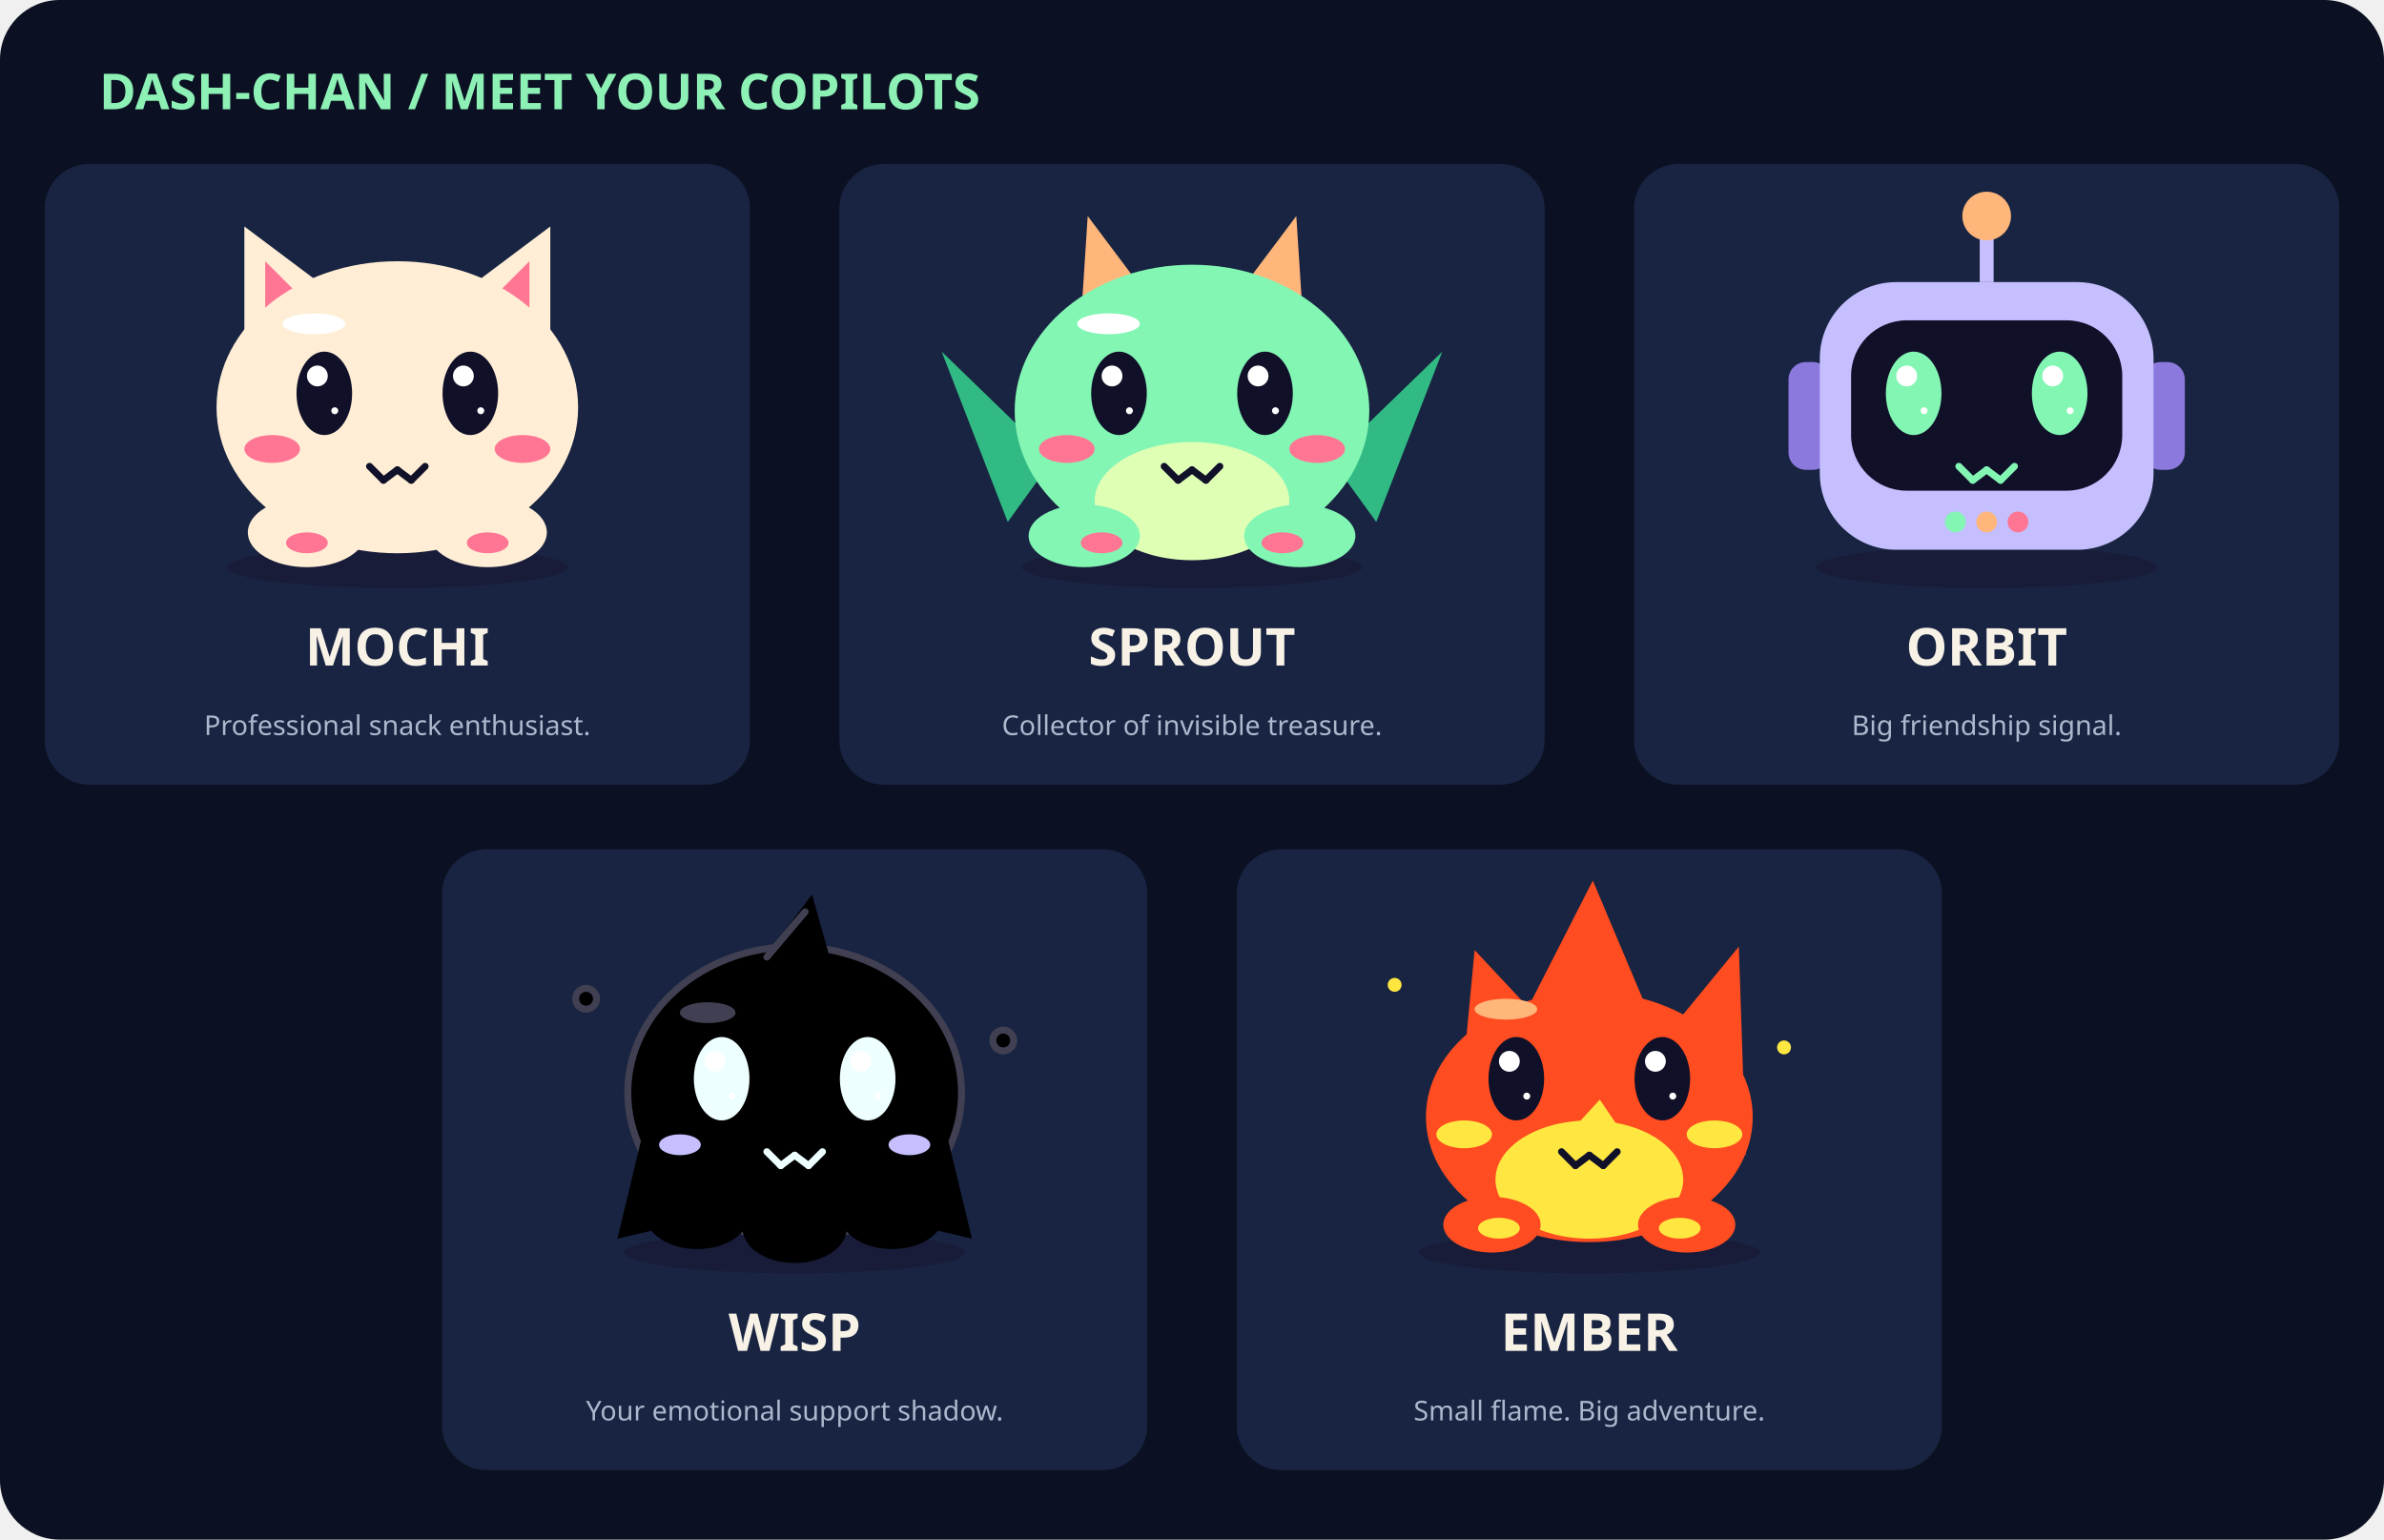
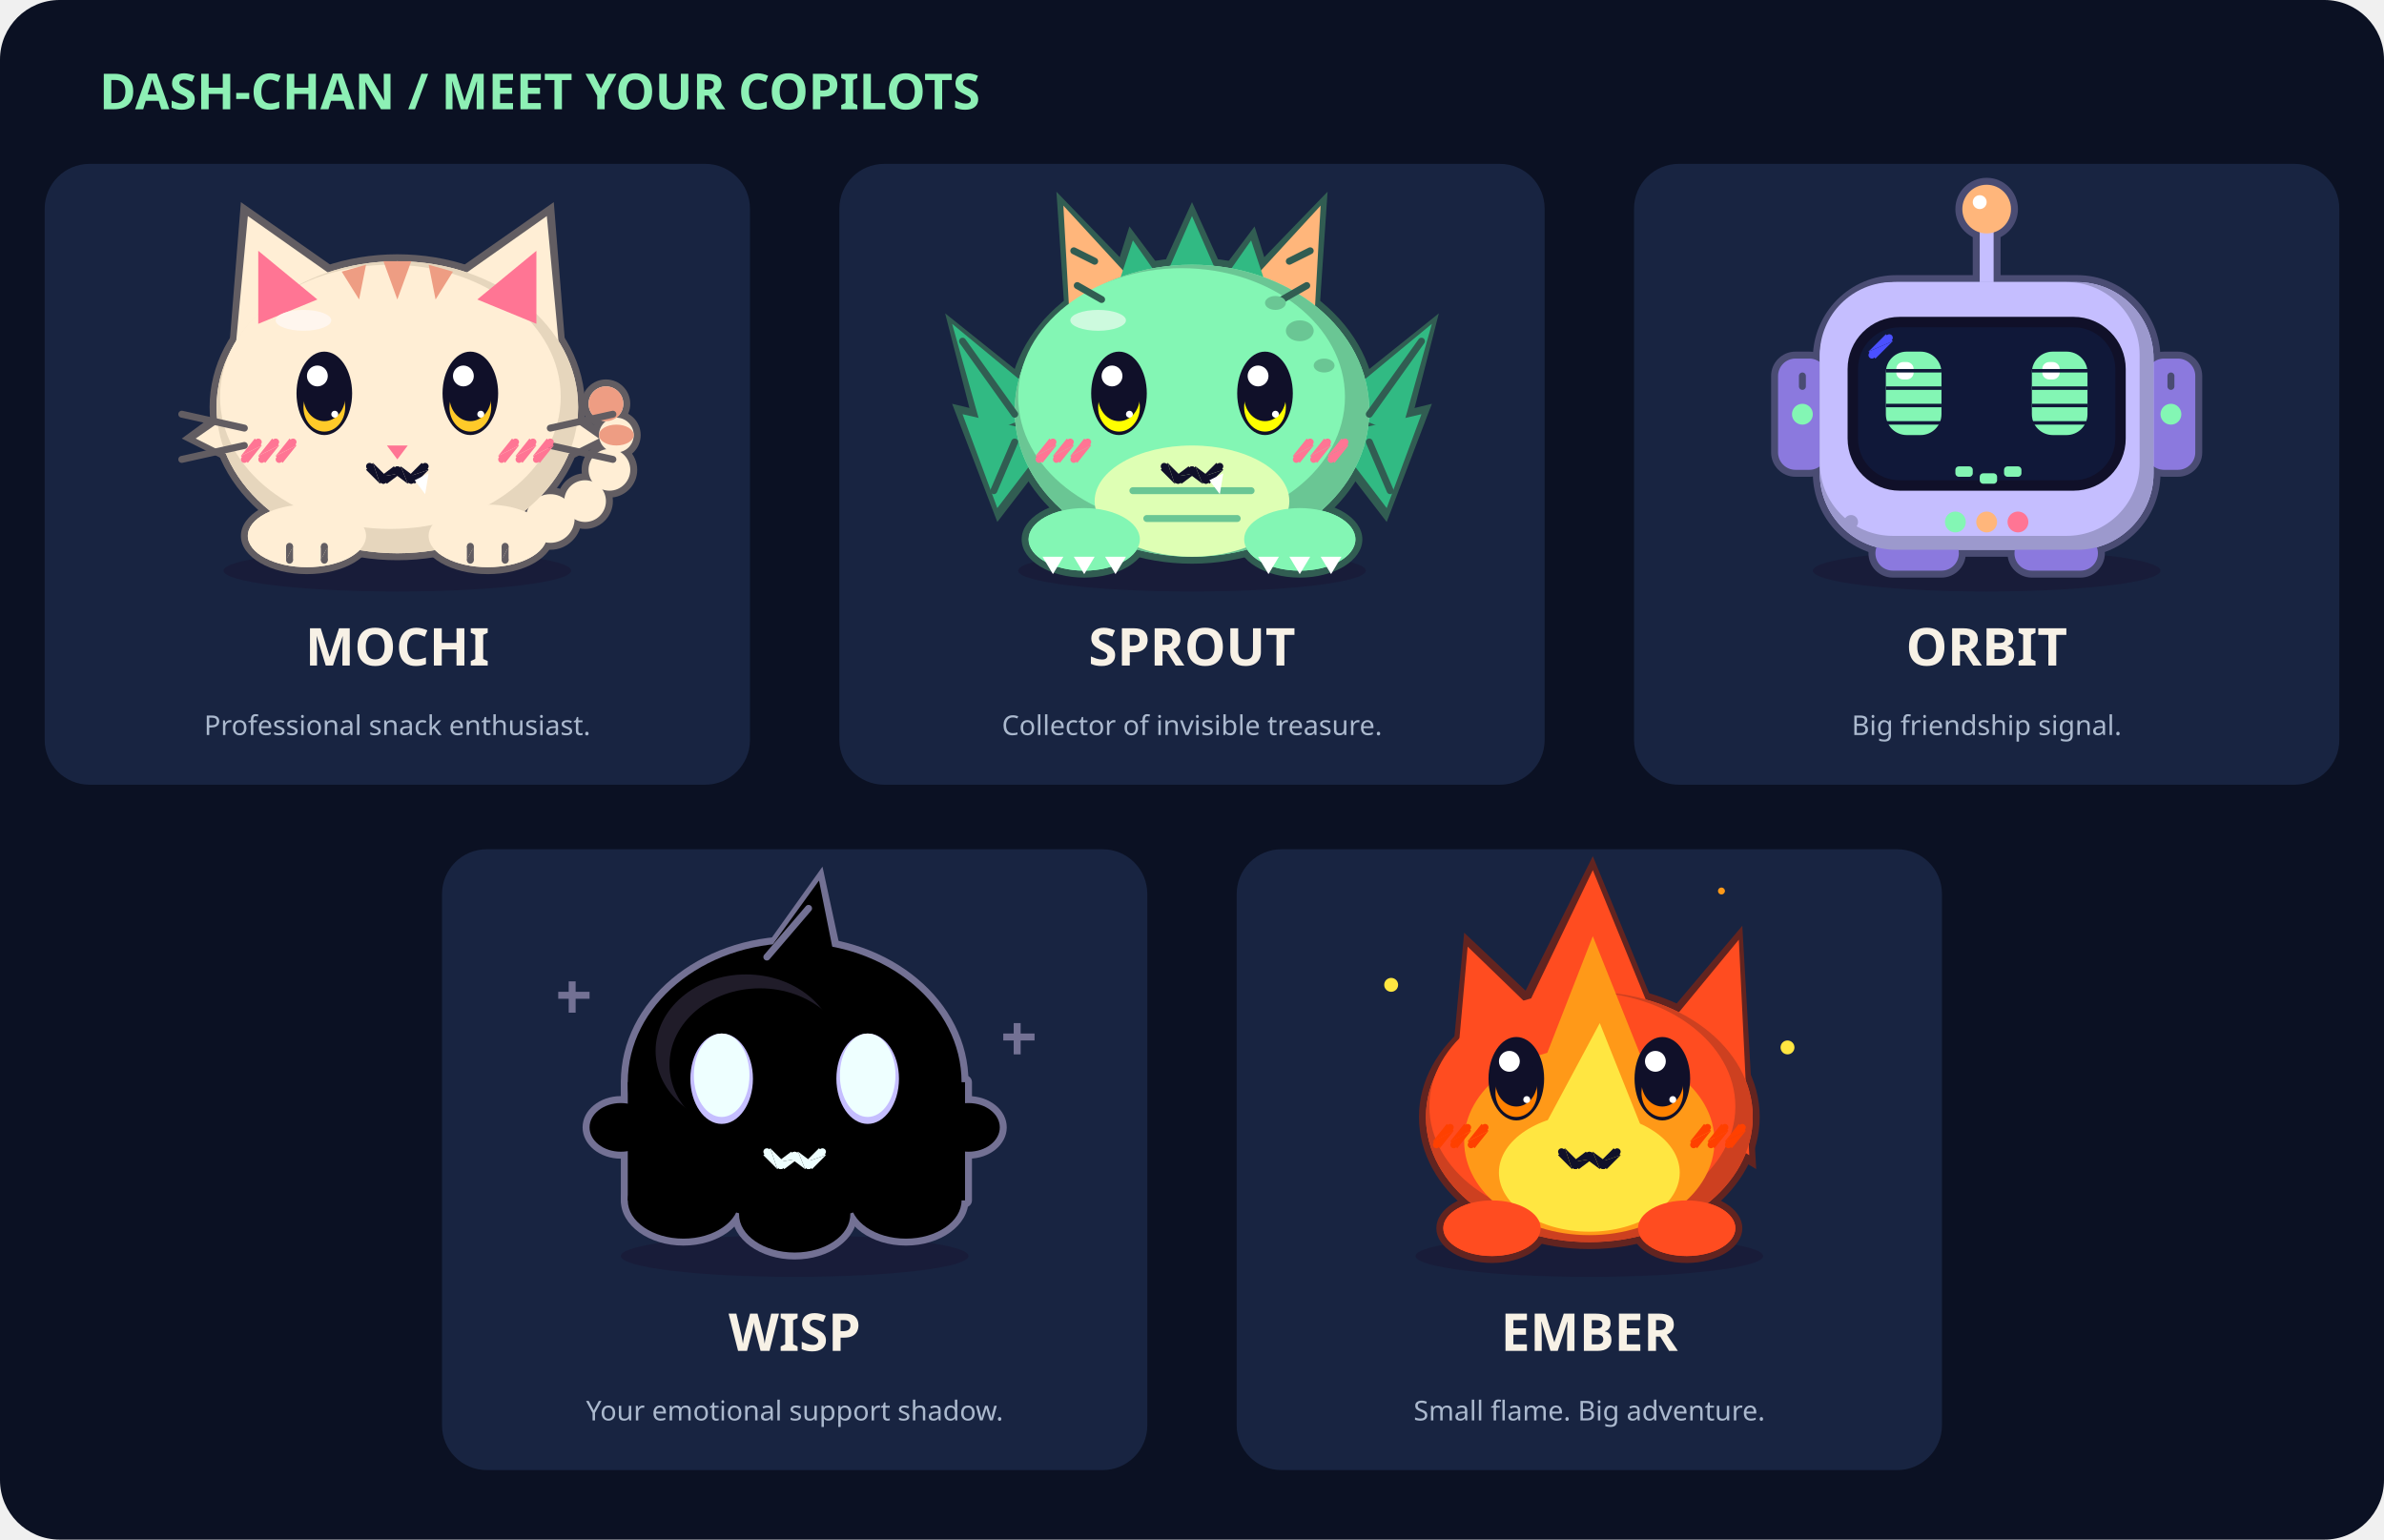
<svg xmlns="http://www.w3.org/2000/svg" viewBox="0 0 960 620">
  <rect width="960" height="620" rx="24" fill="#0b1123" />
  <text x="40" y="44" font-family="sans-serif" font-size="20" font-weight="bold" fill="#8df0b5">DASH-CHAN / MEET YOUR COPILOTS</text>
  <rect x="18" y="66" width="284" height="250" rx="18" fill="#182441" />
  <g transform="translate(160 164) scale(1.4)">
-     <ellipse cx="0" cy="46" rx="49" ry="6" fill="#181c39" />
-     <polygon points="-44,-16 -44,-52 -12,-28" fill="#ffeed5" />
-     <polygon points="44,-16 44,-52 12,-28" fill="#ffeed5" />
-     <polygon points="-38,-27 -38,-42 -25,-29" fill="#ff7594" />
-     <polygon points="38,-27 38,-42 25,-29" fill="#ff7594" />
+     <ellipse cx="0" cy="47" rx="50" ry="6" fill="#181c39" />
+     <ellipse cx="44" cy="32" rx="9" ry="9" fill="#625d62" />
+     <ellipse cx="54" cy="27" rx="8" ry="8" fill="#625d62" />
+     <ellipse cx="61" cy="18" rx="8" ry="8" fill="#625d62" />
+     <ellipse cx="63" cy="8" rx="7" ry="7" fill="#625d62" />
+     <ellipse cx="60" cy="-1" rx="7" ry="7" fill="#625d62" />
+     <polygon points="-49,-9 -45,-59 -5,-31" fill="#625d62" />
+     <polygon points="49,-9 45,-59 5,-31" fill="#625d62" />
+     <polygon points="-47,-2 -62,9 -44,18" fill="#625d62" />
+     <polygon points="47,-2 62,9 44,18" fill="#625d62" />
+     <ellipse cx="0" cy="0" rx="54" ry="44" fill="#625d62" />
+     <ellipse cx="-26" cy="37" rx="19" ry="11" fill="#625d62" />
+     <ellipse cx="26" cy="37" rx="19" ry="11" fill="#625d62" />
+     <ellipse cx="44" cy="32" rx="7" ry="7" fill="#ffeed5" />
+     <ellipse cx="54" cy="27" rx="6" ry="6" fill="#ffeed5" />
+     <ellipse cx="61" cy="18" rx="6" ry="6" fill="#ffeed5" />
+     <ellipse cx="63" cy="8" rx="5" ry="5" fill="#ffeed5" />
+     <ellipse cx="60" cy="-1" rx="5" ry="5" fill="#ffeed5" />
+     <polygon points="-47,-12 -43,-55 -9,-31" fill="#ffeed5" />
+     <polygon points="47,-12 43,-55 9,-31" fill="#ffeed5" />
+     <polygon points="-48,2 -58,9 -46,15" fill="#ffeed5" />
+     <polygon points="48,2 58,9 46,15" fill="#ffeed5" />
    <ellipse cx="0" cy="0" rx="52" ry="42" fill="#ffeed5" />
-     <ellipse cx="-26" cy="36" rx="17" ry="10" fill="#ffeed5" />
-     <ellipse cx="26" cy="36" rx="17" ry="10" fill="#ffeed5" />
-     <ellipse cx="-24" cy="-24" rx="9" ry="3" fill="#ffffff" />
-     <ellipse cx="-26" cy="39" rx="6" ry="3" fill="#ff7594" />
-     <ellipse cx="26" cy="39" rx="6" ry="3" fill="#ff7594" />
+     <ellipse cx="-26" cy="37" rx="17" ry="9" fill="#ffeed5" />
+     <ellipse cx="26" cy="37" rx="17" ry="9" fill="#ffeed5" />
+     <ellipse cx="0" cy="0" rx="52" ry="42" fill="#e6d6bd" />
+     <ellipse cx="-2" cy="-3" rx="49" ry="38" fill="#ffeed5" />
+     <ellipse cx="60" cy="-1" rx="5" ry="5" fill="#ee9d83" />
+     <ellipse cx="63" cy="8" rx="5" ry="3" fill="#ee9d83" />
+     <polygon points="-40,-24 -40,-45 -23,-31" fill="#ff7594" />
+     <path d="M-62 2L-44 6" stroke="#625d62" stroke-width="2" stroke-linecap="round" />
+     <path d="M-62 15L-44 11" stroke="#625d62" stroke-width="2" stroke-linecap="round" />
+     <ellipse cx="-26" cy="37" rx="17" ry="9" fill="#ffeed5" />
+     <polygon points="-22,40 -20,40 -22,44" fill="#625d62" />
+     <polygon points="-20,40 -20,44 -22,44" fill="#625d62" />
+     <ellipse cx="-21" cy="40" rx="1" ry="1" fill="#625d62" />
+     <ellipse cx="-21" cy="44" rx="1" ry="1" fill="#625d62" />
+     <polygon points="-32,40 -30,40 -32,44" fill="#625d62" />
+     <polygon points="-30,40 -30,44 -32,44" fill="#625d62" />
+     <ellipse cx="-31" cy="40" rx="1" ry="1" fill="#625d62" />
+     <ellipse cx="-31" cy="44" rx="1" ry="1" fill="#625d62" />
+     <polygon points="40,-24 40,-45 23,-31" fill="#ff7594" />
+     <path d="M62 2L44 6" stroke="#625d62" stroke-width="2" stroke-linecap="round" />
+     <path d="M62 15L44 11" stroke="#625d62" stroke-width="2" stroke-linecap="round" />
+     <ellipse cx="26" cy="37" rx="17" ry="9" fill="#ffeed5" />
+     <polygon points="20,40 22,40 20,44" fill="#625d62" />
+     <polygon points="22,40 22,44 20,44" fill="#625d62" />
+     <ellipse cx="21" cy="40" rx="1" ry="1" fill="#625d62" />
+     <ellipse cx="21" cy="44" rx="1" ry="1" fill="#625d62" />
+     <polygon points="30,40 32,40 30,44" fill="#625d62" />
+     <polygon points="32,40 32,44 30,44" fill="#625d62" />
+     <ellipse cx="31" cy="40" rx="1" ry="1" fill="#625d62" />
+     <ellipse cx="31" cy="44" rx="1" ry="1" fill="#625d62" />
+     <polygon points="-4,-42 4,-42 0,-31" fill="#ee9d83" />
+     <polygon points="-16,-39 -9,-41 -11,-31" fill="#ee9d83" />
+     <polygon points="16,-39 9,-41 11,-31" fill="#ee9d83" />
+     <ellipse cx="-27" cy="-25" rx="8" ry="3" fill="#fff6ee" />
    <ellipse cx="-21" cy="-4" rx="8" ry="12" fill="#101029" />
+     <ellipse cx="-21" cy="0" rx="6" ry="7" fill="#ffca29" />
+     <ellipse cx="-21" cy="-3" rx="6" ry="7" fill="#101029" />
    <ellipse cx="-23" cy="-9" rx="3" ry="3" fill="#ffffff" />
-     <ellipse cx="-18" cy="1" rx="1" ry="1" fill="#ffffff" />
+     <ellipse cx="-18" cy="2" rx="1" ry="1" fill="#ffffff" />
    <ellipse cx="21" cy="-4" rx="8" ry="12" fill="#101029" />
+     <ellipse cx="21" cy="0" rx="6" ry="7" fill="#ffca29" />
+     <ellipse cx="21" cy="-3" rx="6" ry="7" fill="#101029" />
    <ellipse cx="19" cy="-9" rx="3" ry="3" fill="#ffffff" />
-     <ellipse cx="24" cy="1" rx="1" ry="1" fill="#ffffff" />
-     <ellipse cx="-36" cy="12" rx="8" ry="4" fill="#ff7594" />
-     <ellipse cx="36" cy="12" rx="8" ry="4" fill="#ff7594" />
-     <path d="M-8 17L-4 21" stroke="#101029" stroke-width="2" stroke-linecap="round" />
-     <path d="M-4 21L0 18" stroke="#101029" stroke-width="2" stroke-linecap="round" />
-     <path d="M0 18L4 21" stroke="#101029" stroke-width="2" stroke-linecap="round" />
-     <path d="M4 21L8 17" stroke="#101029" stroke-width="2" stroke-linecap="round" />
+     <ellipse cx="24" cy="2" rx="1" ry="1" fill="#ffffff" />
+     <polygon points="-43,16 -45,14 -39,11" fill="#ff7594" />
+     <polygon points="-45,14 -41,9 -39,11" fill="#ff7594" />
+     <ellipse cx="-44" cy="15" rx="1" ry="1" fill="#ff7594" />
+     <ellipse cx="-40" cy="10" rx="1" ry="1" fill="#ff7594" />
+     <polygon points="-38,16 -40,14 -34,11" fill="#ff7594" />
+     <polygon points="-40,14 -36,9 -34,11" fill="#ff7594" />
+     <ellipse cx="-39" cy="15" rx="1" ry="1" fill="#ff7594" />
+     <ellipse cx="-35" cy="10" rx="1" ry="1" fill="#ff7594" />
+     <polygon points="-33,16 -35,14 -29,11" fill="#ff7594" />
+     <polygon points="-35,14 -31,9 -29,11" fill="#ff7594" />
+     <ellipse cx="-34" cy="15" rx="1" ry="1" fill="#ff7594" />
+     <ellipse cx="-30" cy="10" rx="1" ry="1" fill="#ff7594" />
+     <polygon points="31,16 29,14 35,11" fill="#ff7594" />
+     <polygon points="29,14 33,9 35,11" fill="#ff7594" />
+     <ellipse cx="30" cy="15" rx="1" ry="1" fill="#ff7594" />
+     <ellipse cx="34" cy="10" rx="1" ry="1" fill="#ff7594" />
+     <polygon points="36,16 34,14 40,11" fill="#ff7594" />
+     <polygon points="34,14 38,9 40,11" fill="#ff7594" />
+     <ellipse cx="35" cy="15" rx="1" ry="1" fill="#ff7594" />
+     <ellipse cx="39" cy="10" rx="1" ry="1" fill="#ff7594" />
+     <polygon points="41,16 39,14 45,11" fill="#ff7594" />
+     <polygon points="39,14 43,9 45,11" fill="#ff7594" />
+     <ellipse cx="40" cy="15" rx="1" ry="1" fill="#ff7594" />
+     <ellipse cx="44" cy="10" rx="1" ry="1" fill="#ff7594" />
+     <polygon points="-3,11 3,11 0,15" fill="#ff7594" />
+     <polygon points="-9,18 -7,16 -5,22" fill="#101029" />
+     <polygon points="-7,16 -3,20 -5,22" fill="#101029" />
+     <ellipse cx="-8" cy="17" rx="1" ry="1" fill="#101029" />
+     <ellipse cx="-4" cy="21" rx="1" ry="1" fill="#101029" />
+     <polygon points="-3,22 -5,20 1,19" fill="#101029" />
+     <polygon points="-5,20 -1,17 1,19" fill="#101029" />
+     <ellipse cx="-4" cy="21" rx="1" ry="1" fill="#101029" />
+     <ellipse cx="0" cy="18" rx="1" ry="1" fill="#101029" />
+     <polygon points="-1,19 1,17 3,22" fill="#101029" />
+     <polygon points="1,17 5,20 3,22" fill="#101029" />
+     <ellipse cx="0" cy="18" rx="1" ry="1" fill="#101029" />
+     <ellipse cx="4" cy="21" rx="1" ry="1" fill="#101029" />
+     <polygon points="5,22 3,20 9,18" fill="#101029" />
+     <polygon points="3,20 7,16 9,18" fill="#101029" />
+     <ellipse cx="4" cy="21" rx="1" ry="1" fill="#101029" />
+     <ellipse cx="8" cy="17" rx="1" ry="1" fill="#101029" />
+     <polygon points="5,21 9,19 8,25" fill="#ffffff" />
  </g>
  <text x="160" y="268" text-anchor="middle" font-family="sans-serif" font-size="21" font-weight="bold" fill="#f7f1e6">MOCHI</text>
  <text x="160" y="296" text-anchor="middle" font-family="sans-serif" font-size="11" fill="#abb9ce">Professional snack enthusiast.</text>
  <rect x="338" y="66" width="284" height="250" rx="18" fill="#182441" />
  <g transform="translate(480 164) scale(1.4)">
-     <ellipse cx="0" cy="46" rx="49" ry="6" fill="#181c39" />
-     <polygon points="-40,15 -72,-16 -53,33" fill="#31ba83" />
-     <polygon points="40,15 72,-16 53,33" fill="#31ba83" />
-     <polygon points="-32,-24 -30,-55 -12,-31" fill="#ffb67b" />
-     <polygon points="32,-24 30,-55 12,-31" fill="#ffb67b" />
+     <ellipse cx="0" cy="47" rx="50" ry="6" fill="#181c39" />
+     <polygon points="-36,1 -71,-27 -61,12" fill="#315d52" />
+     <polygon points="-36,7 -69,-1 -56,33" fill="#315d52" />
+     <polygon points="-36,-18 -39,-62 -10,-32" fill="#315d52" />
+     <polygon points="36,1 71,-27 61,12" fill="#315d52" />
+     <polygon points="36,7 69,-1 56,33" fill="#315d52" />
+     <polygon points="36,-18 39,-62 10,-32" fill="#315d52" />
+     <polygon points="-10,-37 0,-59 10,-37" fill="#315d52" />
+     <polygon points="-24,-33 -18,-52 -6,-36" fill="#315d52" />
+     <polygon points="24,-33 18,-52 6,-36" fill="#315d52" />
+     <ellipse cx="0" cy="1" rx="53" ry="44" fill="#315d52" />
+     <ellipse cx="-31" cy="38" rx="18" ry="11" fill="#315d52" />
+     <ellipse cx="31" cy="38" rx="18" ry="11" fill="#315d52" />
+     <polygon points="-40,0 -69,-24 -60,8" fill="#31ba83" />
+     <polygon points="-40,8 -66,2 -56,29" fill="#31ba83" />
+     <polygon points="-35,-22 -37,-58 -14,-33" fill="#ffb67b" />
+     <polygon points="40,0 69,-24 60,8" fill="#31ba83" />
+     <polygon points="40,8 66,2 56,29" fill="#31ba83" />
+     <polygon points="35,-22 37,-58 14,-33" fill="#ffb67b" />
+     <polygon points="-7,-39 0,-55 7,-39" fill="#31ba83" />
+     <polygon points="-21,-36 -17,-48 -10,-38" fill="#31ba83" />
+     <polygon points="21,-36 17,-48 10,-38" fill="#31ba83" />
    <ellipse cx="0" cy="1" rx="51" ry="42" fill="#83f6b4" />
-     <ellipse cx="0" cy="27" rx="28" ry="17" fill="#deffb4" />
-     <ellipse cx="-31" cy="37" rx="16" ry="9" fill="#83f6b4" />
-     <ellipse cx="31" cy="37" rx="16" ry="9" fill="#83f6b4" />
-     <ellipse cx="-24" cy="-24" rx="9" ry="3" fill="#ffffff" />
-     <ellipse cx="-26" cy="39" rx="6" ry="3" fill="#ff7594" />
-     <ellipse cx="26" cy="39" rx="6" ry="3" fill="#ff7594" />
+     <ellipse cx="-31" cy="38" rx="16" ry="9" fill="#83f6b4" />
+     <ellipse cx="31" cy="38" rx="16" ry="9" fill="#83f6b4" />
+     <ellipse cx="0" cy="1" rx="51" ry="42" fill="#6ac694" />
+     <ellipse cx="-3" cy="-3" rx="47" ry="37" fill="#83f6b4" />
+     <ellipse cx="0" cy="27" rx="28" ry="16" fill="#deffb4" />
+     <path d="M-17 24L17 24" stroke="#6ac694" stroke-width="2" stroke-linecap="round" />
+     <path d="M-13 32L13 32" stroke="#6ac694" stroke-width="2" stroke-linecap="round" />
+     <path d="M-51 2L-66 -19" stroke="#315d52" stroke-width="2" stroke-linecap="round" />
+     <path d="M-51 10L-57 24" stroke="#315d52" stroke-width="2" stroke-linecap="round" />
+     <path d="M-33 -35L-26 -31" stroke="#315d52" stroke-width="2" stroke-linecap="round" />
+     <path d="M-34 -45L-28 -42" stroke="#315d52" stroke-width="2" stroke-linecap="round" />
+     <ellipse cx="-31" cy="38" rx="16" ry="9" fill="#83f6b4" />
+     <polygon points="-43,43 -37,43 -40,48" fill="#ffffff" />
+     <polygon points="-34,43 -28,43 -31,48" fill="#ffffff" />
+     <polygon points="-25,43 -19,43 -22,48" fill="#ffffff" />
+     <path d="M51 2L66 -19" stroke="#315d52" stroke-width="2" stroke-linecap="round" />
+     <path d="M51 10L57 24" stroke="#315d52" stroke-width="2" stroke-linecap="round" />
+     <path d="M33 -35L26 -31" stroke="#315d52" stroke-width="2" stroke-linecap="round" />
+     <path d="M34 -45L28 -42" stroke="#315d52" stroke-width="2" stroke-linecap="round" />
+     <ellipse cx="31" cy="38" rx="16" ry="9" fill="#83f6b4" />
+     <polygon points="19,43 25,43 22,48" fill="#ffffff" />
+     <polygon points="28,43 34,43 31,48" fill="#ffffff" />
+     <polygon points="37,43 43,43 40,48" fill="#ffffff" />
+     <ellipse cx="31" cy="-22" rx="4" ry="3" fill="#6ac694" />
+     <ellipse cx="38" cy="-12" rx="3" ry="2" fill="#6ac694" />
+     <ellipse cx="24" cy="-30" rx="3" ry="2" fill="#6ac694" />
+     <ellipse cx="-27" cy="-25" rx="8" ry="3" fill="#cdfade" />
    <ellipse cx="-21" cy="-4" rx="8" ry="12" fill="#101029" />
+     <ellipse cx="-21" cy="0" rx="6" ry="7" fill="#ffff00" />
+     <ellipse cx="-21" cy="-3" rx="6" ry="7" fill="#101029" />
    <ellipse cx="-23" cy="-9" rx="3" ry="3" fill="#ffffff" />
-     <ellipse cx="-18" cy="1" rx="1" ry="1" fill="#ffffff" />
+     <ellipse cx="-18" cy="2" rx="1" ry="1" fill="#ffffff" />
    <ellipse cx="21" cy="-4" rx="8" ry="12" fill="#101029" />
+     <ellipse cx="21" cy="0" rx="6" ry="7" fill="#ffff00" />
+     <ellipse cx="21" cy="-3" rx="6" ry="7" fill="#101029" />
    <ellipse cx="19" cy="-9" rx="3" ry="3" fill="#ffffff" />
-     <ellipse cx="24" cy="1" rx="1" ry="1" fill="#ffffff" />
-     <ellipse cx="-36" cy="12" rx="8" ry="4" fill="#ff7594" />
-     <ellipse cx="36" cy="12" rx="8" ry="4" fill="#ff7594" />
-     <path d="M-8 17L-4 21" stroke="#101029" stroke-width="2" stroke-linecap="round" />
-     <path d="M-4 21L0 18" stroke="#101029" stroke-width="2" stroke-linecap="round" />
-     <path d="M0 18L4 21" stroke="#101029" stroke-width="2" stroke-linecap="round" />
-     <path d="M4 21L8 17" stroke="#101029" stroke-width="2" stroke-linecap="round" />
+     <ellipse cx="24" cy="2" rx="1" ry="1" fill="#ffffff" />
+     <polygon points="-43,16 -45,14 -39,11" fill="#ff7594" />
+     <polygon points="-45,14 -41,9 -39,11" fill="#ff7594" />
+     <ellipse cx="-44" cy="15" rx="1" ry="1" fill="#ff7594" />
+     <ellipse cx="-40" cy="10" rx="1" ry="1" fill="#ff7594" />
+     <polygon points="-38,16 -40,14 -34,11" fill="#ff7594" />
+     <polygon points="-40,14 -36,9 -34,11" fill="#ff7594" />
+     <ellipse cx="-39" cy="15" rx="1" ry="1" fill="#ff7594" />
+     <ellipse cx="-35" cy="10" rx="1" ry="1" fill="#ff7594" />
+     <polygon points="-33,16 -35,14 -29,11" fill="#ff7594" />
+     <polygon points="-35,14 -31,9 -29,11" fill="#ff7594" />
+     <ellipse cx="-34" cy="15" rx="1" ry="1" fill="#ff7594" />
+     <ellipse cx="-30" cy="10" rx="1" ry="1" fill="#ff7594" />
+     <polygon points="31,16 29,14 35,11" fill="#ff7594" />
+     <polygon points="29,14 33,9 35,11" fill="#ff7594" />
+     <ellipse cx="30" cy="15" rx="1" ry="1" fill="#ff7594" />
+     <ellipse cx="34" cy="10" rx="1" ry="1" fill="#ff7594" />
+     <polygon points="36,16 34,14 40,11" fill="#ff7594" />
+     <polygon points="34,14 38,9 40,11" fill="#ff7594" />
+     <ellipse cx="35" cy="15" rx="1" ry="1" fill="#ff7594" />
+     <ellipse cx="39" cy="10" rx="1" ry="1" fill="#ff7594" />
+     <polygon points="41,16 39,14 45,11" fill="#ff7594" />
+     <polygon points="39,14 43,9 45,11" fill="#ff7594" />
+     <ellipse cx="40" cy="15" rx="1" ry="1" fill="#ff7594" />
+     <ellipse cx="44" cy="10" rx="1" ry="1" fill="#ff7594" />
+     <polygon points="-9,18 -7,16 -5,22" fill="#101029" />
+     <polygon points="-7,16 -3,20 -5,22" fill="#101029" />
+     <ellipse cx="-8" cy="17" rx="1" ry="1" fill="#101029" />
+     <ellipse cx="-4" cy="21" rx="1" ry="1" fill="#101029" />
+     <polygon points="-3,22 -5,20 1,19" fill="#101029" />
+     <polygon points="-5,20 -1,17 1,19" fill="#101029" />
+     <ellipse cx="-4" cy="21" rx="1" ry="1" fill="#101029" />
+     <ellipse cx="0" cy="18" rx="1" ry="1" fill="#101029" />
+     <polygon points="-1,19 1,17 3,22" fill="#101029" />
+     <polygon points="1,17 5,20 3,22" fill="#101029" />
+     <ellipse cx="0" cy="18" rx="1" ry="1" fill="#101029" />
+     <ellipse cx="4" cy="21" rx="1" ry="1" fill="#101029" />
+     <polygon points="5,22 3,20 9,18" fill="#101029" />
+     <polygon points="3,20 7,16 9,18" fill="#101029" />
+     <ellipse cx="4" cy="21" rx="1" ry="1" fill="#101029" />
+     <ellipse cx="8" cy="17" rx="1" ry="1" fill="#101029" />
+     <polygon points="5,21 9,19 8,25" fill="#ffffff" />
  </g>
  <text x="480" y="268" text-anchor="middle" font-family="sans-serif" font-size="21" font-weight="bold" fill="#f7f1e6">SPROUT</text>
  <text x="480" y="296" text-anchor="middle" font-family="sans-serif" font-size="11" fill="#abb9ce">Collector of invisible treasure.</text>
  <rect x="658" y="66" width="284" height="250" rx="18" fill="#182441" />
  <g transform="translate(800 164) scale(1.4)">
-     <ellipse cx="0" cy="46" rx="49" ry="6" fill="#181c39" />
-     <rect x="-57" y="-13" width="12" height="31" rx="5" fill="#8b79de" />
-     <rect x="45" y="-13" width="12" height="31" rx="5" fill="#8b79de" />
-     <rect x="-2" y="-52" width="4" height="16" rx="0" fill="#c5beff" />
-     <ellipse cx="0" cy="-55" rx="7" ry="7" fill="#ffb67b" />
+     <ellipse cx="0" cy="47" rx="50" ry="6" fill="#181c39" />
+     <rect x="-4" y="-55" width="8" height="23" rx="2" fill="#4a4c73" />
+     <ellipse cx="0" cy="-57" rx="9" ry="9" fill="#4a4c73" />
+     <rect x="-62" y="-16" width="18" height="36" rx="7" fill="#4a4c73" />
+     <rect x="44" y="-16" width="18" height="36" rx="7" fill="#4a4c73" />
+     <rect x="-50" y="-38" width="100" height="81" rx="24" fill="#4a4c73" />
+     <rect x="-34" y="35" width="28" height="14" rx="7" fill="#4a4c73" />
+     <rect x="6" y="35" width="28" height="14" rx="7" fill="#4a4c73" />
+     <rect x="-2" y="-53" width="4" height="19" rx="0" fill="#c5beff" />
+     <ellipse cx="0" cy="-57" rx="7" ry="7" fill="#ffb67b" />
+     <rect x="-60" y="-14" width="14" height="32" rx="5" fill="#8b79de" />
+     <rect x="46" y="-14" width="14" height="32" rx="5" fill="#8b79de" />
    <rect x="-48" y="-36" width="96" height="77" rx="22" fill="#c5beff" />
-     <rect x="-39" y="-25" width="78" height="49" rx="16" fill="#101029" />
+     <rect x="-32" y="37" width="24" height="10" rx="5" fill="#8b79de" />
+     <rect x="8" y="37" width="24" height="10" rx="5" fill="#8b79de" />
+     <rect x="-48" y="-36" width="96" height="77" rx="22" fill="#9c99cd" />
+     <rect x="-48" y="-36" width="92" height="73" rx="21" fill="#c5beff" />
+     <rect x="-40" y="-26" width="80" height="50" rx="15" fill="#101029" />
+     <rect x="-37" y="-23" width="74" height="44" rx="12" fill="#101839" />
+     <polygon points="-32,-14 -34,-16 -27,-19" fill="#4a50ff" />
+     <polygon points="-34,-16 -29,-21 -27,-19" fill="#4a50ff" />
+     <ellipse cx="-33" cy="-15" rx="1" ry="1" fill="#4a50ff" />
+     <ellipse cx="-28" cy="-20" rx="1" ry="1" fill="#4a50ff" />
+     <ellipse cx="-2" cy="-59" rx="2" ry="2" fill="#ffffff" />
+     <ellipse cx="-53" cy="2" rx="3" ry="3" fill="#83f6b4" />
+     <path d="M-53 -9L-53 -6" stroke="#4a4c73" stroke-width="2" stroke-linecap="round" />
+     <ellipse cx="-39" cy="33" rx="2" ry="2" fill="#9c99cd" />
+     <ellipse cx="53" cy="2" rx="3" ry="3" fill="#83f6b4" />
+     <path d="M53 -9L53 -6" stroke="#4a4c73" stroke-width="2" stroke-linecap="round" />
+     <ellipse cx="39" cy="33" rx="2" ry="2" fill="#9c99cd" />
    <ellipse cx="-9" cy="33" rx="3" ry="3" fill="#83f6b4" />
    <ellipse cx="0" cy="33" rx="3" ry="3" fill="#ffb67b" />
    <ellipse cx="9" cy="33" rx="3" ry="3" fill="#ff7594" />
-     <ellipse cx="-21" cy="-4" rx="8" ry="12" fill="#83f6b4" />
-     <ellipse cx="-23" cy="-9" rx="3" ry="3" fill="#ffffff" />
-     <ellipse cx="-18" cy="1" rx="1" ry="1" fill="#ffffff" />
-     <ellipse cx="21" cy="-4" rx="8" ry="12" fill="#83f6b4" />
-     <ellipse cx="19" cy="-9" rx="3" ry="3" fill="#ffffff" />
-     <ellipse cx="24" cy="1" rx="1" ry="1" fill="#ffffff" />
-     <path d="M-8 17L-4 21" stroke="#83f6b4" stroke-width="2" stroke-linecap="round" />
-     <path d="M-4 21L0 18" stroke="#83f6b4" stroke-width="2" stroke-linecap="round" />
-     <path d="M0 18L4 21" stroke="#83f6b4" stroke-width="2" stroke-linecap="round" />
-     <path d="M4 21L8 17" stroke="#83f6b4" stroke-width="2" stroke-linecap="round" />
+     <rect x="-29" y="-16" width="16" height="24" rx="6" fill="#83f6b4" />
+     <rect x="-26" y="-13" width="5" height="5" rx="2" fill="#ffffff" />
+     <rect x="-29" y="-11" width="16" height="1" rx="0" fill="#101839" />
+     <rect x="-29" y="-6" width="16" height="1" rx="0" fill="#101839" />
+     <rect x="-29" y="-1" width="16" height="1" rx="0" fill="#101839" />
+     <rect x="-29" y="4" width="16" height="1" rx="0" fill="#101839" />
+     <rect x="13" y="-16" width="16" height="24" rx="6" fill="#83f6b4" />
+     <rect x="16" y="-13" width="5" height="5" rx="2" fill="#ffffff" />
+     <rect x="13" y="-11" width="16" height="1" rx="0" fill="#101839" />
+     <rect x="13" y="-6" width="16" height="1" rx="0" fill="#101839" />
+     <rect x="13" y="-1" width="16" height="1" rx="0" fill="#101839" />
+     <rect x="13" y="4" width="16" height="1" rx="0" fill="#101839" />
+     <rect x="-9" y="17" width="5" height="3" rx="1" fill="#83f6b4" />
+     <rect x="-2" y="19" width="5" height="3" rx="1" fill="#83f6b4" />
+     <rect x="5" y="17" width="5" height="3" rx="1" fill="#83f6b4" />
  </g>
  <text x="800" y="268" text-anchor="middle" font-family="sans-serif" font-size="21" font-weight="bold" fill="#f7f1e6">ORBIT</text>
  <text x="800" y="296" text-anchor="middle" font-family="sans-serif" font-size="11" fill="#abb9ce">Big friendship signal.</text>
  <rect x="178" y="342" width="284" height="250" rx="18" fill="#182441" />
  <g transform="translate(320 440) scale(1.4)">
-     <ellipse cx="0" cy="46" rx="49" ry="6" fill="#181c39" />
-     <ellipse cx="0" cy="0" rx="49" ry="43" fill="#414052" />
-     <ellipse cx="0" cy="0" rx="47" ry="41" fill="#000000" />
-     <polygon points="-44,13 -51,42 -12,33" fill="#000000" />
-     <polygon points="44,13 51,42 12,33" fill="#000000" />
-     <ellipse cx="-28" cy="35" rx="15" ry="10" fill="#000000" />
-     <ellipse cx="0" cy="39" rx="15" ry="10" fill="#000000" />
-     <ellipse cx="28" cy="35" rx="15" ry="10" fill="#000000" />
-     <polygon points="-13,-33 5,-57 12,-32" fill="#000000" />
-     <path d="M-8 -39L3 -52" stroke="#414052" stroke-width="2" stroke-linecap="round" />
-     <ellipse cx="-60" cy="-27" rx="4" ry="4" fill="#414052" />
-     <ellipse cx="-60" cy="-27" rx="2" ry="2" fill="#000000" />
-     <ellipse cx="60" cy="-15" rx="4" ry="4" fill="#414052" />
-     <ellipse cx="60" cy="-15" rx="2" ry="2" fill="#000000" />
-     <ellipse cx="-25" cy="-23" rx="8" ry="3" fill="#414052" />
-     <ellipse cx="-33" cy="15" rx="6" ry="3" fill="#c5beff" />
-     <ellipse cx="33" cy="15" rx="6" ry="3" fill="#c5beff" />
-     <ellipse cx="-21" cy="-4" rx="8" ry="12" fill="#eeffff" />
-     <ellipse cx="-23" cy="-9" rx="3" ry="3" fill="#ffffff" />
-     <ellipse cx="-18" cy="1" rx="1" ry="1" fill="#ffffff" />
-     <ellipse cx="21" cy="-4" rx="8" ry="12" fill="#eeffff" />
-     <ellipse cx="19" cy="-9" rx="3" ry="3" fill="#ffffff" />
-     <ellipse cx="24" cy="1" rx="1" ry="1" fill="#ffffff" />
-     <path d="M-8 17L-4 21" stroke="#eeffff" stroke-width="2" stroke-linecap="round" />
-     <path d="M-4 21L0 18" stroke="#eeffff" stroke-width="2" stroke-linecap="round" />
-     <path d="M0 18L4 21" stroke="#eeffff" stroke-width="2" stroke-linecap="round" />
-     <path d="M4 21L8 17" stroke="#eeffff" stroke-width="2" stroke-linecap="round" />
+     <ellipse cx="0" cy="47" rx="50" ry="6" fill="#181c39" />
+     <polygon points="-17,-30 8,-65 16,-28" fill="#737194" />
+     <ellipse cx="-50" cy="10" rx="11" ry="9" fill="#737194" />
+     <ellipse cx="50" cy="10" rx="11" ry="9" fill="#737194" />
+     <ellipse cx="0" cy="-3" rx="50" ry="42" fill="#737194" />
+     <rect x="-50" y="-5" width="101" height="38" rx="2" fill="#737194" />
+     <ellipse cx="-32" cy="31" rx="18" ry="13" fill="#737194" />
+     <ellipse cx="0" cy="35" rx="18" ry="13" fill="#737194" />
+     <ellipse cx="32" cy="31" rx="18" ry="13" fill="#737194" />
+     <polygon points="-14,-32 7,-61 13,-31" fill="#000000" />
+     <ellipse cx="-50" cy="10" rx="9" ry="7" fill="#000000" />
+     <ellipse cx="50" cy="10" rx="9" ry="7" fill="#000000" />
+     <ellipse cx="0" cy="-3" rx="48" ry="40" fill="#000000" />
+     <rect x="-48" y="-3" width="97" height="34" rx="0" fill="#000000" />
+     <ellipse cx="-32" cy="31" rx="16" ry="11" fill="#000000" />
+     <ellipse cx="0" cy="35" rx="16" ry="11" fill="#000000" />
+     <ellipse cx="32" cy="31" rx="16" ry="11" fill="#000000" />
+     <ellipse cx="-14" cy="-12" rx="26" ry="22" fill="#201c29" />
+     <ellipse cx="-10" cy="-8" rx="26" ry="22" fill="#000000" />
+     <path d="M-8 -39L4 -53" stroke="#737194" stroke-width="2" stroke-linecap="round" />
+     <rect x="-68" y="-29" width="9" height="2" rx="0" fill="#737194" />
+     <rect x="-65" y="-32" width="2" height="9" rx="0" fill="#737194" />
+     <rect x="60" y="-17" width="9" height="2" rx="0" fill="#737194" />
+     <rect x="63" y="-20" width="2" height="9" rx="0" fill="#737194" />
+     <ellipse cx="-21" cy="-4" rx="9" ry="13" fill="#c5beff" />
+     <ellipse cx="-21" cy="-5" rx="8" ry="12" fill="#eeffff" />
+     <ellipse cx="21" cy="-4" rx="9" ry="13" fill="#c5beff" />
+     <ellipse cx="21" cy="-5" rx="8" ry="12" fill="#eeffff" />
+     <polygon points="-9,18 -7,16 -5,22" fill="#eeffff" />
+     <polygon points="-7,16 -3,20 -5,22" fill="#eeffff" />
+     <ellipse cx="-8" cy="17" rx="1" ry="1" fill="#eeffff" />
+     <ellipse cx="-4" cy="21" rx="1" ry="1" fill="#eeffff" />
+     <polygon points="-3,22 -5,20 1,19" fill="#eeffff" />
+     <polygon points="-5,20 -1,17 1,19" fill="#eeffff" />
+     <ellipse cx="-4" cy="21" rx="1" ry="1" fill="#eeffff" />
+     <ellipse cx="0" cy="18" rx="1" ry="1" fill="#eeffff" />
+     <polygon points="-1,19 1,17 3,22" fill="#eeffff" />
+     <polygon points="1,17 5,20 3,22" fill="#eeffff" />
+     <ellipse cx="0" cy="18" rx="1" ry="1" fill="#eeffff" />
+     <ellipse cx="4" cy="21" rx="1" ry="1" fill="#eeffff" />
+     <polygon points="5,22 3,20 9,18" fill="#eeffff" />
+     <polygon points="3,20 7,16 9,18" fill="#eeffff" />
+     <ellipse cx="4" cy="21" rx="1" ry="1" fill="#eeffff" />
+     <ellipse cx="8" cy="17" rx="1" ry="1" fill="#eeffff" />
  </g>
  <text x="320" y="544" text-anchor="middle" font-family="sans-serif" font-size="21" font-weight="bold" fill="#f7f1e6">WISP</text>
  <text x="320" y="572" text-anchor="middle" font-family="sans-serif" font-size="11" fill="#abb9ce">Your emotional support shadow.</text>
  <rect x="498" y="342" width="284" height="250" rx="18" fill="#182441" />
  <g transform="translate(640 440) scale(1.4)">
-     <ellipse cx="0" cy="46" rx="49" ry="6" fill="#181c39" />
-     <polygon points="-38,12 -33,-41 -4,-10" fill="#ff4c20" />
-     <polygon points="-24,-12 1,-61 28,3" fill="#ff4c20" />
-     <polygon points="11,-3 43,-42 45,18" fill="#ff4c20" />
+     <ellipse cx="0" cy="47" rx="50" ry="6" fill="#181c39" />
+     <polygon points="-42,18 -36,-46 0,-12" fill="#622420" />
+     <polygon points="-28,-10 1,-68 31,5" fill="#622420" />
+     <polygon points="6,-3 44,-48 48,22" fill="#622420" />
+     <ellipse cx="0" cy="7" rx="49" ry="38" fill="#622420" />
+     <ellipse cx="-28" cy="39" rx="16" ry="10" fill="#622420" />
+     <ellipse cx="28" cy="39" rx="16" ry="10" fill="#622420" />
+     <polygon points="-40,14 -35,-42 -4,-12" fill="#ff4c20" />
+     <polygon points="-24,-12 1,-64 28,2" fill="#ff4c20" />
+     <polygon points="10,-4 43,-44 46,18" fill="#ff4c20" />
    <ellipse cx="0" cy="7" rx="47" ry="36" fill="#ff4c20" />
-     <ellipse cx="0" cy="25" rx="27" ry="17" fill="#ffe641" />
-     <polygon points="-18,25 3,2 20,27" fill="#ffe641" />
-     <ellipse cx="-28" cy="38" rx="14" ry="8" fill="#ff4c20" />
-     <ellipse cx="28" cy="38" rx="14" ry="8" fill="#ff4c20" />
-     <ellipse cx="-56" cy="-31" rx="2" ry="2" fill="#ffe641" />
-     <ellipse cx="56" cy="-13" rx="2" ry="2" fill="#ffe641" />
-     <ellipse cx="-24" cy="-24" rx="9" ry="3" fill="#ffb67b" />
-     <ellipse cx="-26" cy="39" rx="6" ry="3" fill="#ffe641" />
-     <ellipse cx="26" cy="39" rx="6" ry="3" fill="#ffe641" />
+     <ellipse cx="-28" cy="39" rx="14" ry="8" fill="#ff4c20" />
+     <ellipse cx="28" cy="39" rx="14" ry="8" fill="#ff4c20" />
+     <ellipse cx="0" cy="7" rx="47" ry="36" fill="#cd4020" />
+     <ellipse cx="-2" cy="4" rx="44" ry="33" fill="#ff4c20" />
+     <polygon points="-15,-4 1,-45 19,0" fill="#ff9918" />
+     <ellipse cx="0" cy="14" rx="36" ry="27" fill="#ff9918" />
+     <polygon points="-12,8 3,-20 15,10" fill="#ffe641" />
+     <ellipse cx="0" cy="23" rx="26" ry="17" fill="#ffe641" />
+     <ellipse cx="-28" cy="39" rx="14" ry="8" fill="#ff4c20" />
+     <ellipse cx="-57" cy="-31" rx="2" ry="2" fill="#ffe641" />
+     <ellipse cx="28" cy="39" rx="14" ry="8" fill="#ff4c20" />
+     <ellipse cx="57" cy="-13" rx="2" ry="2" fill="#ffe641" />
+     <ellipse cx="38" cy="-58" rx="1" ry="1" fill="#ff9918" />
    <ellipse cx="-21" cy="-4" rx="8" ry="12" fill="#101029" />
+     <ellipse cx="-21" cy="0" rx="6" ry="7" fill="#ff8100" />
+     <ellipse cx="-21" cy="-3" rx="6" ry="7" fill="#101029" />
    <ellipse cx="-23" cy="-9" rx="3" ry="3" fill="#ffffff" />
-     <ellipse cx="-18" cy="1" rx="1" ry="1" fill="#ffffff" />
+     <ellipse cx="-18" cy="2" rx="1" ry="1" fill="#ffffff" />
    <ellipse cx="21" cy="-4" rx="8" ry="12" fill="#101029" />
+     <ellipse cx="21" cy="0" rx="6" ry="7" fill="#ff8100" />
+     <ellipse cx="21" cy="-3" rx="6" ry="7" fill="#101029" />
    <ellipse cx="19" cy="-9" rx="3" ry="3" fill="#ffffff" />
-     <ellipse cx="24" cy="1" rx="1" ry="1" fill="#ffffff" />
-     <ellipse cx="-36" cy="12" rx="8" ry="4" fill="#ffe641" />
-     <ellipse cx="36" cy="12" rx="8" ry="4" fill="#ffe641" />
-     <path d="M-8 17L-4 21" stroke="#101029" stroke-width="2" stroke-linecap="round" />
-     <path d="M-4 21L0 18" stroke="#101029" stroke-width="2" stroke-linecap="round" />
-     <path d="M0 18L4 21" stroke="#101029" stroke-width="2" stroke-linecap="round" />
-     <path d="M4 21L8 17" stroke="#101029" stroke-width="2" stroke-linecap="round" />
+     <ellipse cx="24" cy="2" rx="1" ry="1" fill="#ffffff" />
+     <polygon points="-43,16 -45,14 -39,11" fill="#ff4000" />
+     <polygon points="-45,14 -41,9 -39,11" fill="#ff4000" />
+     <ellipse cx="-44" cy="15" rx="1" ry="1" fill="#ff4000" />
+     <ellipse cx="-40" cy="10" rx="1" ry="1" fill="#ff4000" />
+     <polygon points="-38,16 -40,14 -34,11" fill="#ff4000" />
+     <polygon points="-40,14 -36,9 -34,11" fill="#ff4000" />
+     <ellipse cx="-39" cy="15" rx="1" ry="1" fill="#ff4000" />
+     <ellipse cx="-35" cy="10" rx="1" ry="1" fill="#ff4000" />
+     <polygon points="-33,16 -35,14 -29,11" fill="#ff4000" />
+     <polygon points="-35,14 -31,9 -29,11" fill="#ff4000" />
+     <ellipse cx="-34" cy="15" rx="1" ry="1" fill="#ff4000" />
+     <ellipse cx="-30" cy="10" rx="1" ry="1" fill="#ff4000" />
+     <polygon points="31,16 29,14 35,11" fill="#ff4000" />
+     <polygon points="29,14 33,9 35,11" fill="#ff4000" />
+     <ellipse cx="30" cy="15" rx="1" ry="1" fill="#ff4000" />
+     <ellipse cx="34" cy="10" rx="1" ry="1" fill="#ff4000" />
+     <polygon points="36,16 34,14 40,11" fill="#ff4000" />
+     <polygon points="34,14 38,9 40,11" fill="#ff4000" />
+     <ellipse cx="35" cy="15" rx="1" ry="1" fill="#ff4000" />
+     <ellipse cx="39" cy="10" rx="1" ry="1" fill="#ff4000" />
+     <polygon points="41,16 39,14 45,11" fill="#ff4000" />
+     <polygon points="39,14 43,9 45,11" fill="#ff4000" />
+     <ellipse cx="40" cy="15" rx="1" ry="1" fill="#ff4000" />
+     <ellipse cx="44" cy="10" rx="1" ry="1" fill="#ff4000" />
+     <polygon points="-9,18 -7,16 -5,22" fill="#101029" />
+     <polygon points="-7,16 -3,20 -5,22" fill="#101029" />
+     <ellipse cx="-8" cy="17" rx="1" ry="1" fill="#101029" />
+     <ellipse cx="-4" cy="21" rx="1" ry="1" fill="#101029" />
+     <polygon points="-3,22 -5,20 1,19" fill="#101029" />
+     <polygon points="-5,20 -1,17 1,19" fill="#101029" />
+     <ellipse cx="-4" cy="21" rx="1" ry="1" fill="#101029" />
+     <ellipse cx="0" cy="18" rx="1" ry="1" fill="#101029" />
+     <polygon points="-1,19 1,17 3,22" fill="#101029" />
+     <polygon points="1,17 5,20 3,22" fill="#101029" />
+     <ellipse cx="0" cy="18" rx="1" ry="1" fill="#101029" />
+     <ellipse cx="4" cy="21" rx="1" ry="1" fill="#101029" />
+     <polygon points="5,22 3,20 9,18" fill="#101029" />
+     <polygon points="3,20 7,16 9,18" fill="#101029" />
+     <ellipse cx="4" cy="21" rx="1" ry="1" fill="#101029" />
+     <ellipse cx="8" cy="17" rx="1" ry="1" fill="#101029" />
  </g>
  <text x="640" y="544" text-anchor="middle" font-family="sans-serif" font-size="21" font-weight="bold" fill="#f7f1e6">EMBER</text>
  <text x="640" y="572" text-anchor="middle" font-family="sans-serif" font-size="11" fill="#abb9ce">Small flame. Big adventure.</text>
</svg>
